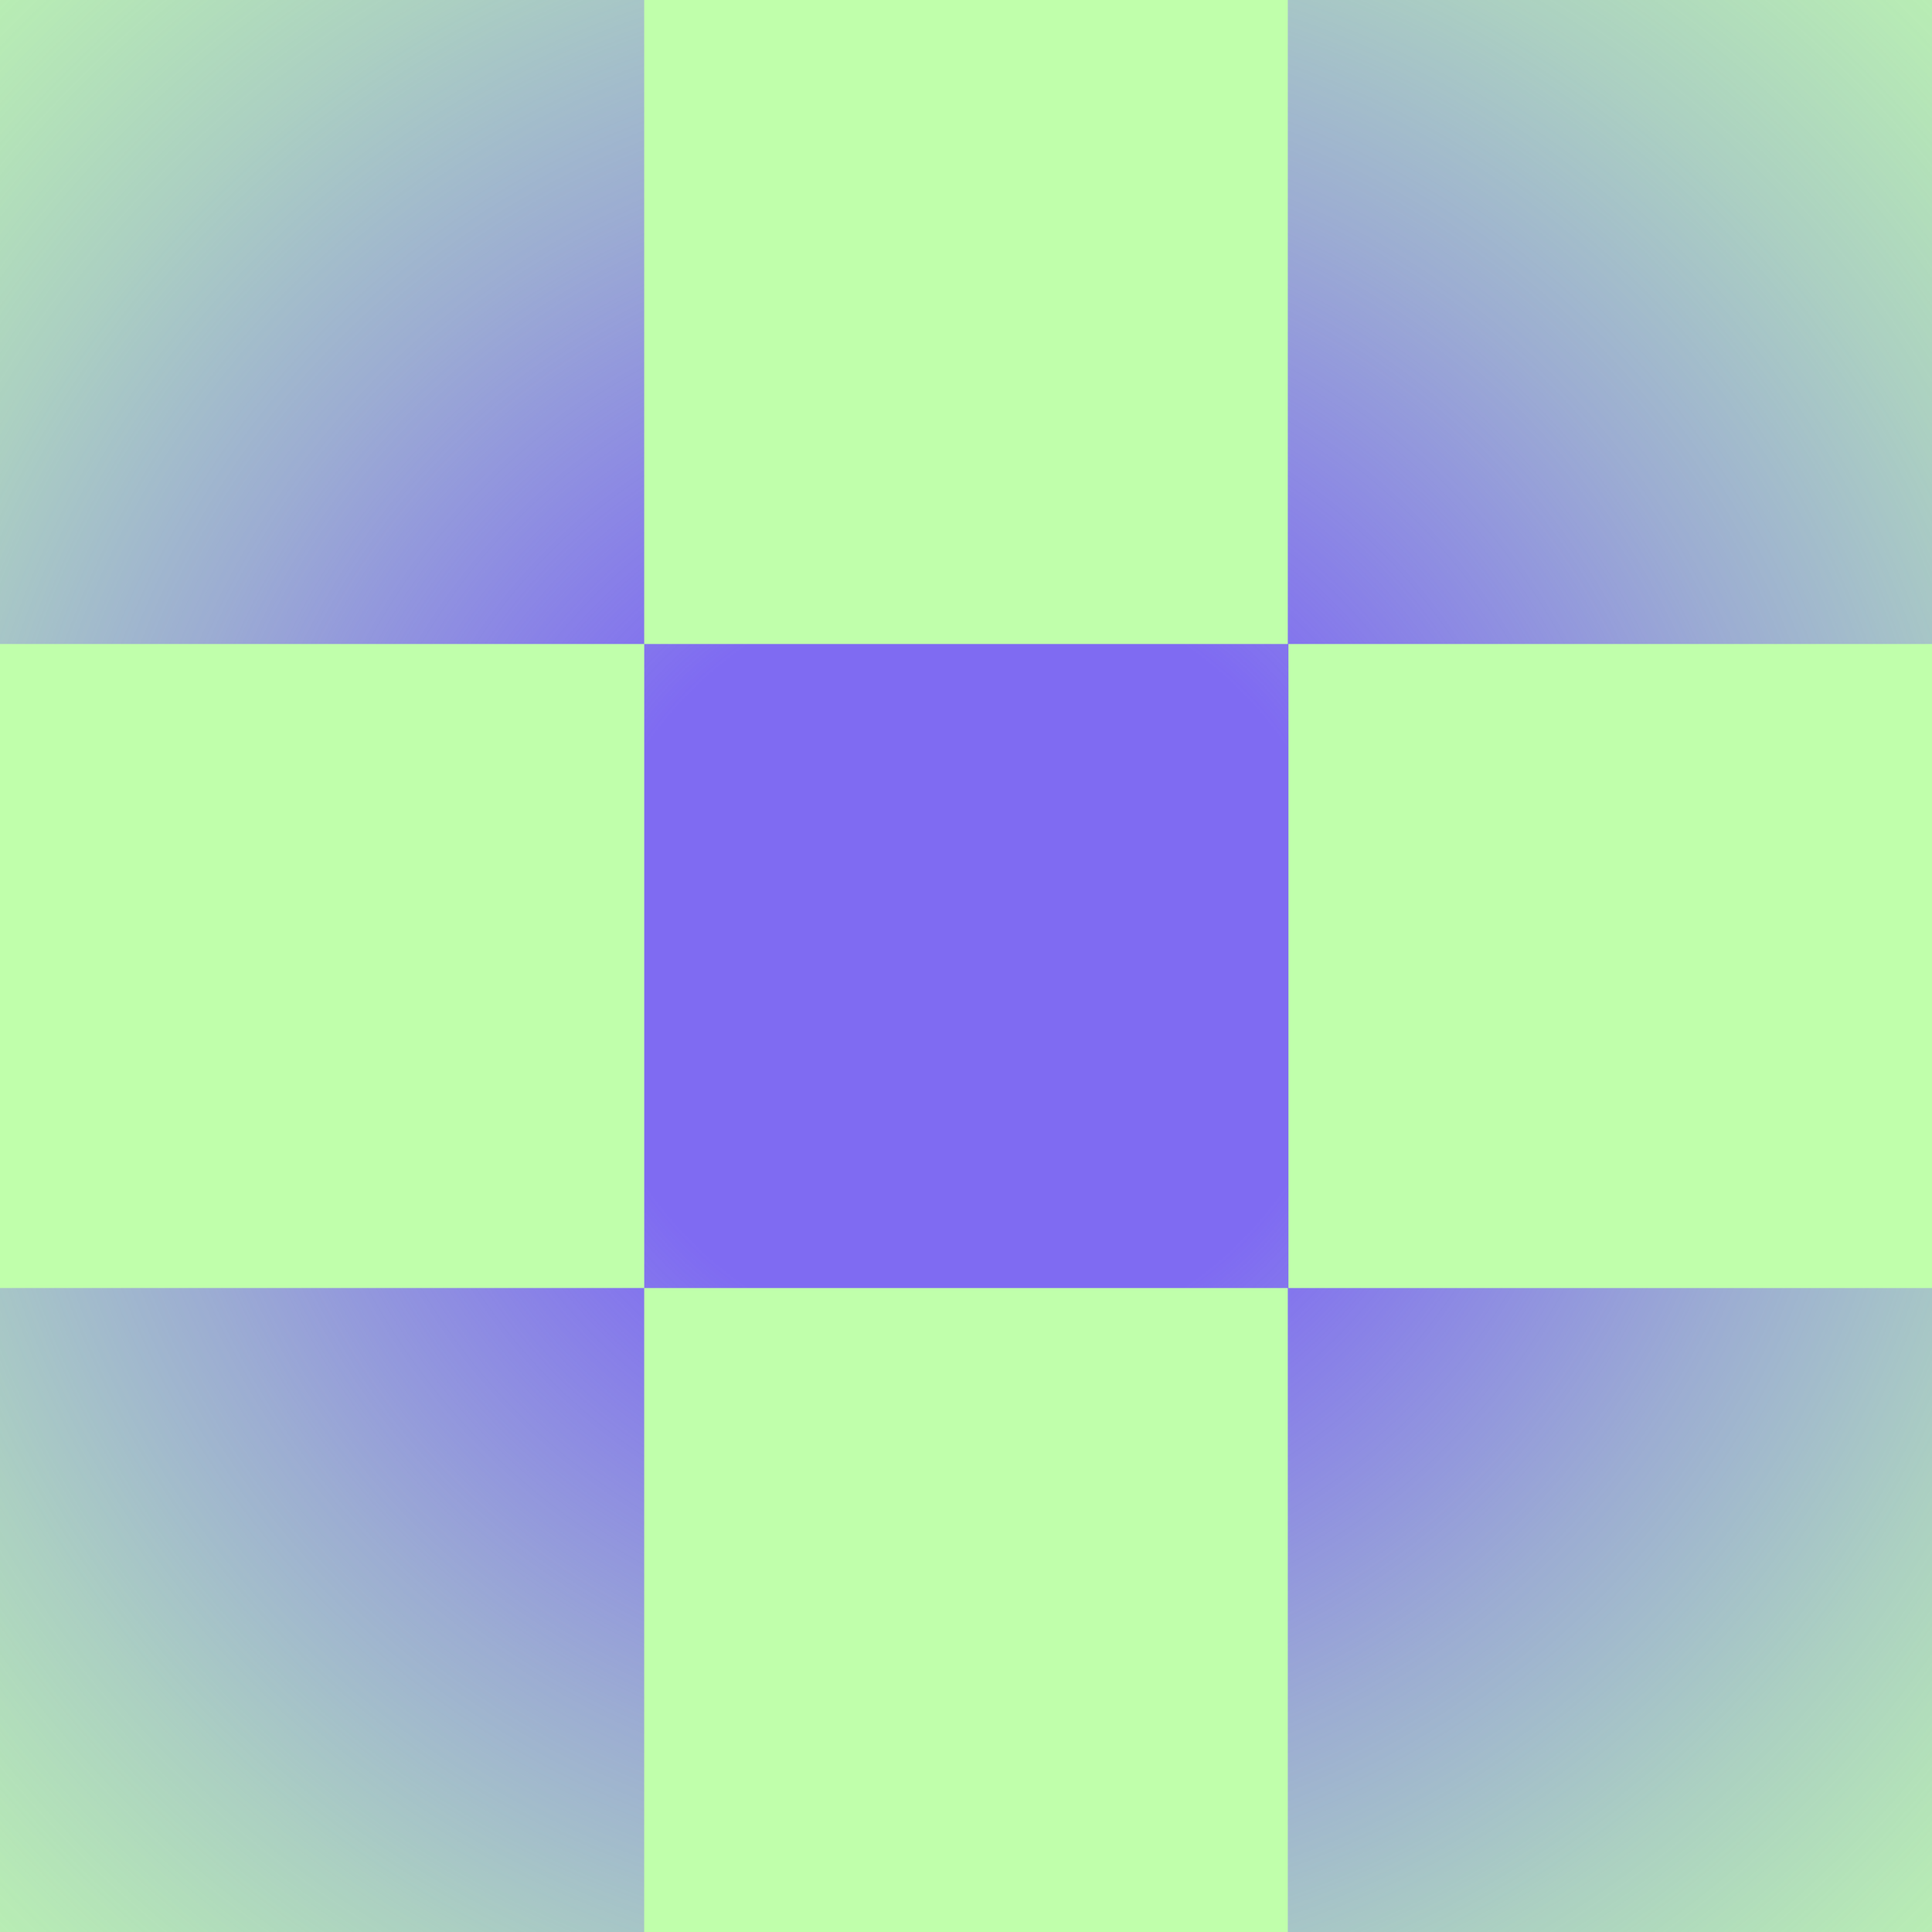
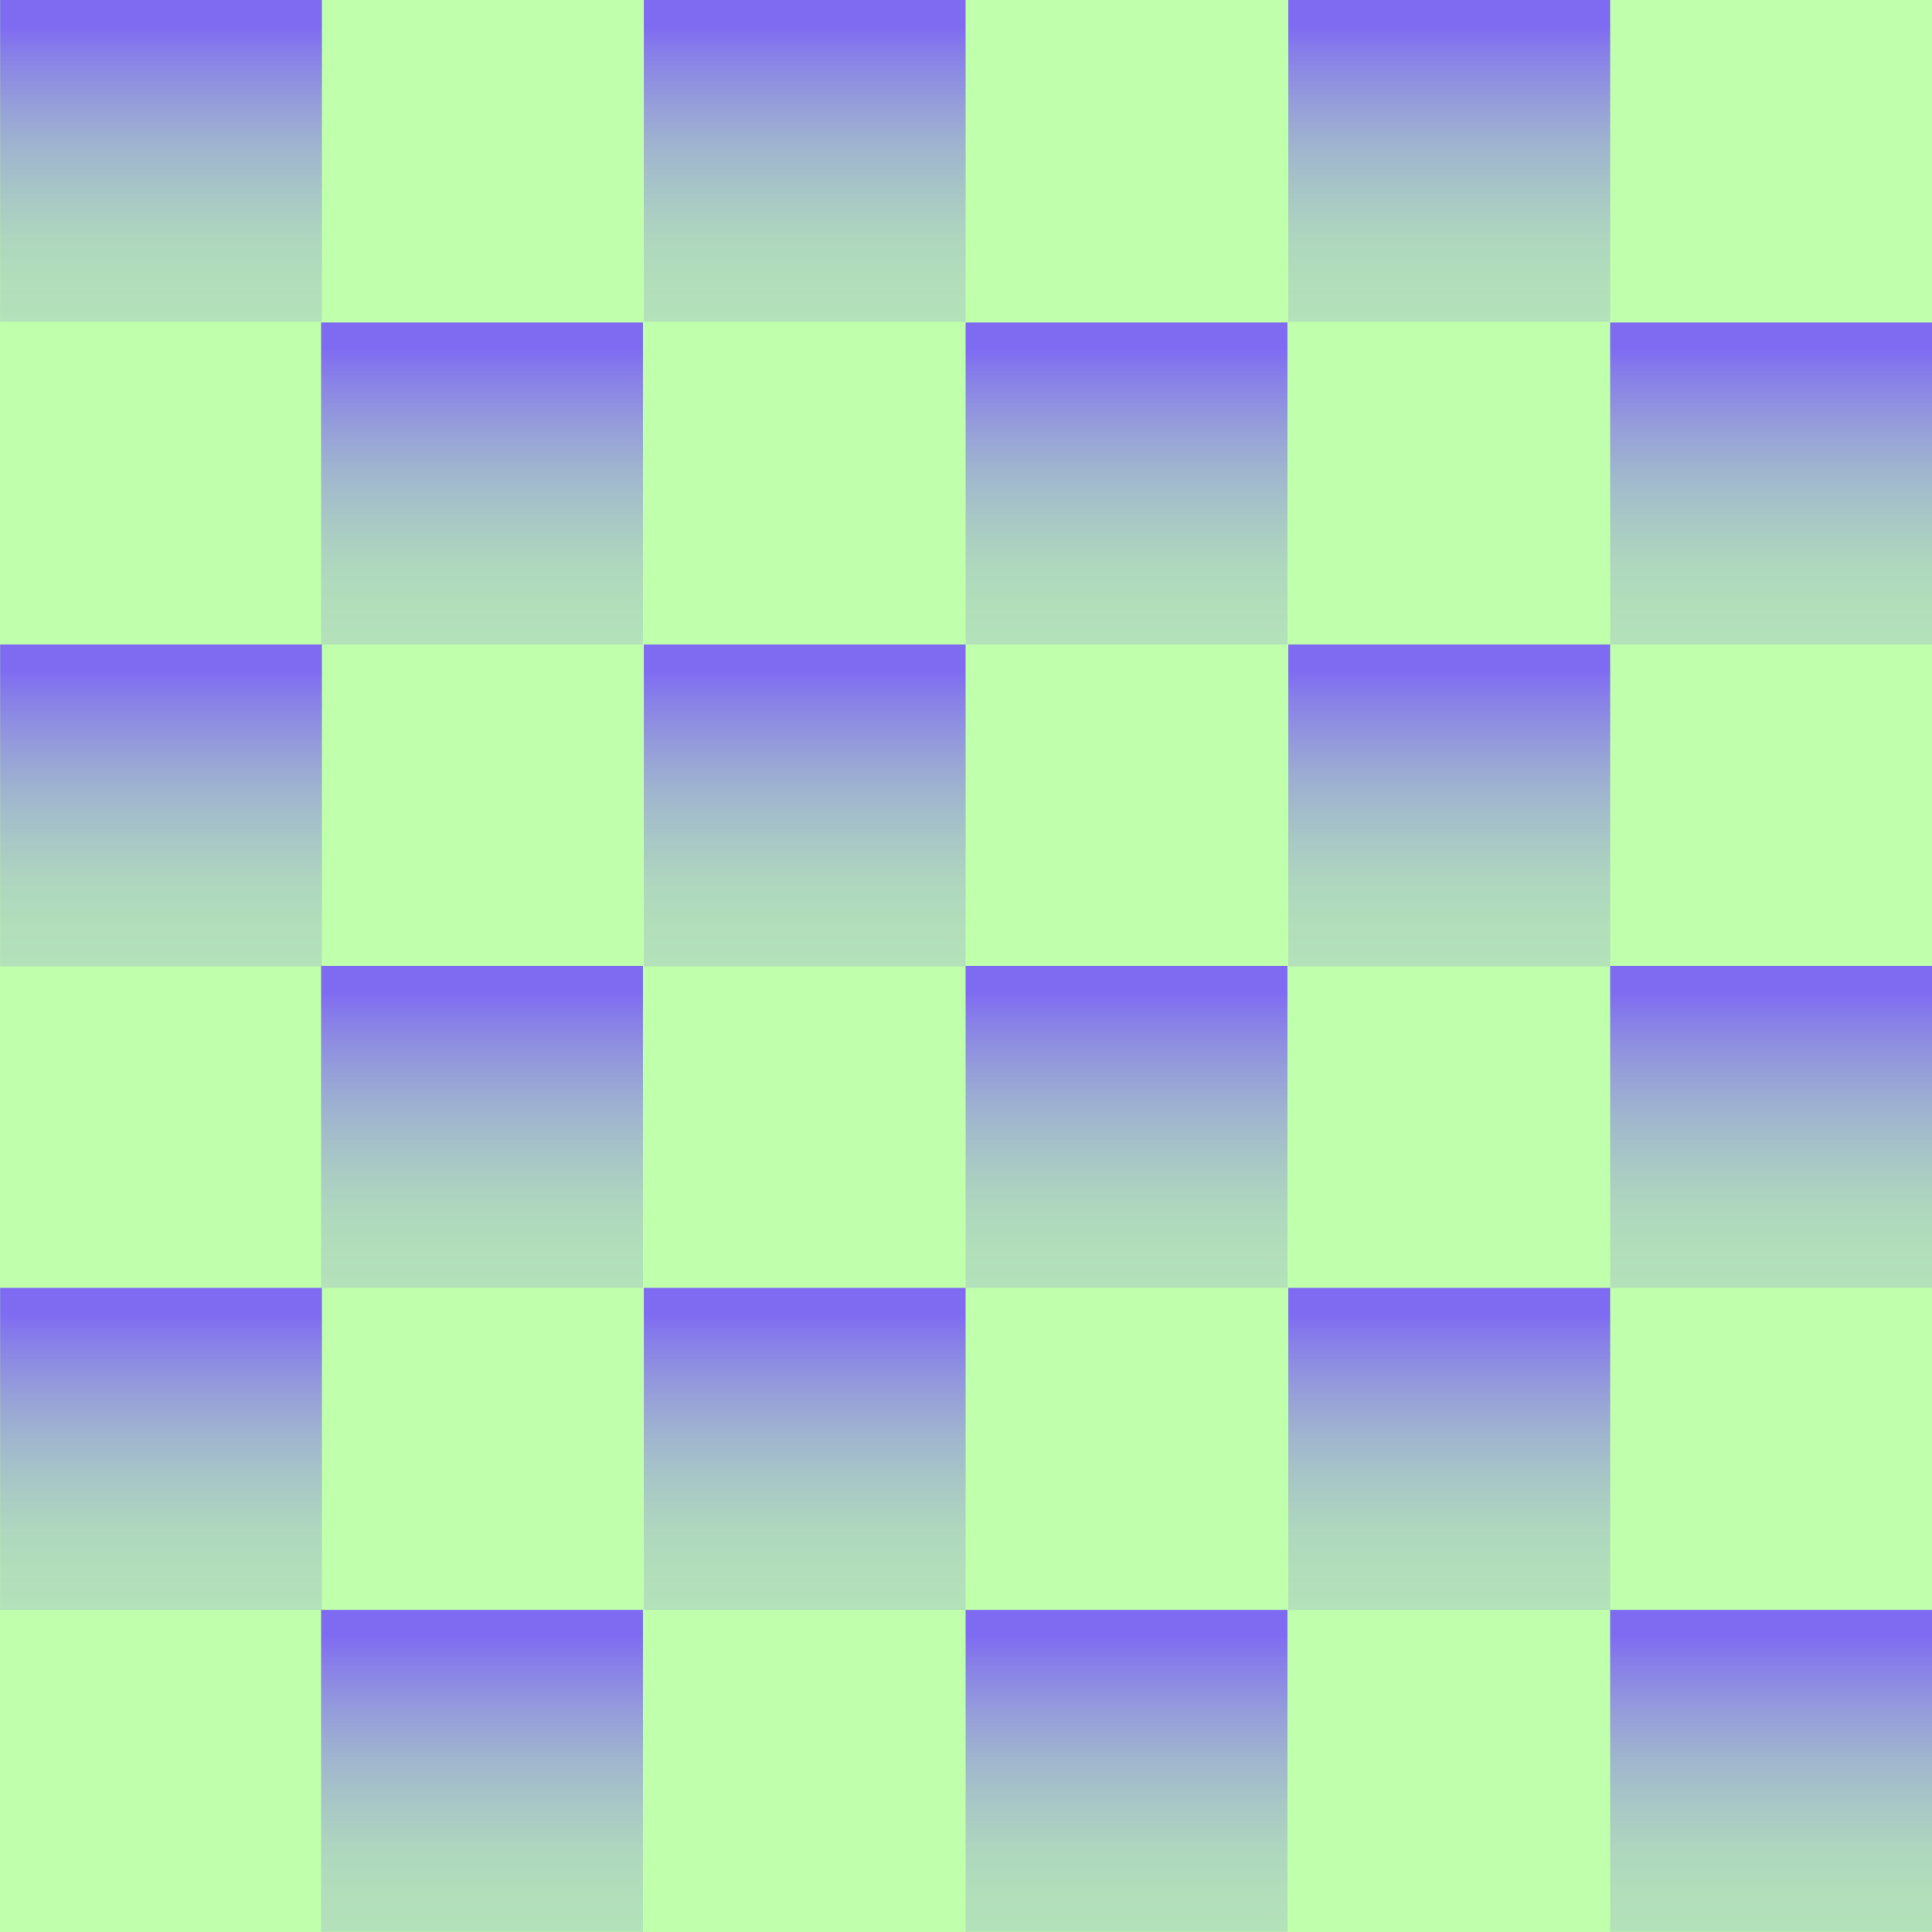
- <svg xmlns="http://www.w3.org/2000/svg" id="_레이어_1" data-name="레이어 1" viewBox="0 0 512 512">
+ <svg xmlns="http://www.w3.org/2000/svg" xmlns:xlink="http://www.w3.org/1999/xlink" id="_레이어_1" data-name="레이어 1" viewBox="0 0 512 512">
  <defs>
    <style>
      .cls-1 {
-         fill: url(#_무제_그라디언트_52);
+         fill: url(#_무제_그라디언트_190-2);
      }

      .cls-2 {
+         fill: url(#_무제_그라디언트_190-6);
+       }
+ 
+       .cls-3 {
+         fill: url(#_무제_그라디언트_190-3);
+       }
+ 
+       .cls-4 {
+         fill: url(#_무제_그라디언트_190-4);
+       }
+ 
+       .cls-5 {
+         fill: url(#_무제_그라디언트_190-7);
+       }
+ 
+       .cls-6 {
+         fill: url(#_무제_그라디언트_190-5);
+       }
+ 
+       .cls-7 {
+         fill: url(#_무제_그라디언트_190-9);
+       }
+ 
+       .cls-8 {
+         fill: url(#_무제_그라디언트_190-8);
+       }
+ 
+       .cls-9 {
+         fill: url(#_무제_그라디언트_190);
+       }
+ 
+       .cls-10 {
        fill: #c0ffab;
      }
+ 
+       .cls-11 {
+         fill: url(#_무제_그라디언트_190-16);
+       }
+ 
+       .cls-12 {
+         fill: url(#_무제_그라디언트_190-17);
+       }
+ 
+       .cls-13 {
+         fill: url(#_무제_그라디언트_190-18);
+       }
+ 
+       .cls-14 {
+         fill: url(#_무제_그라디언트_190-11);
+       }
+ 
+       .cls-15 {
+         fill: url(#_무제_그라디언트_190-12);
+       }
+ 
+       .cls-16 {
+         fill: url(#_무제_그라디언트_190-13);
+       }
+ 
+       .cls-17 {
+         fill: url(#_무제_그라디언트_190-14);
+       }
+ 
+       .cls-18 {
+         fill: url(#_무제_그라디언트_190-10);
+       }
+ 
+       .cls-19 {
+         fill: url(#_무제_그라디언트_190-15);
+       }
    </style>
-     <radialGradient id="_무제_그라디언트_52" data-name="무제 그라디언트 52" cx="256" cy="256" fx="256" fy="256" r="427.41" gradientUnits="userSpaceOnUse">
-       <stop offset=".24" stop-color="#7f6bf2" />
-       <stop offset=".32" stop-color="#7f6bf2" stop-opacity=".87" />
-       <stop offset=".51" stop-color="#7f6bf2" stop-opacity=".56" />
-       <stop offset=".68" stop-color="#7f6bf2" stop-opacity=".32" />
-       <stop offset=".82" stop-color="#7f6bf2" stop-opacity=".15" />
-       <stop offset=".93" stop-color="#7f6bf2" stop-opacity=".04" />
-       <stop offset="1" stop-color="#7f6bf2" stop-opacity="0" />
-     </radialGradient>
+     <linearGradient id="_무제_그라디언트_190" data-name="무제 그라디언트 190" x1="0" y1="128.02" x2="85.32" y2="128.02" gradientTransform="translate(170.7 -.03) rotate(90)" gradientUnits="userSpaceOnUse">
+       <stop offset=".08" stop-color="#7f6bf2" />
+       <stop offset=".17" stop-color="#7f6bf2" stop-opacity=".86" />
+       <stop offset=".32" stop-color="#7f6bf2" stop-opacity=".66" />
+       <stop offset=".46" stop-color="#7f6bf2" stop-opacity=".5" />
+       <stop offset=".61" stop-color="#7f6bf2" stop-opacity=".37" />
+       <stop offset=".75" stop-color="#7f6bf2" stop-opacity=".27" />
+       <stop offset=".88" stop-color="#7f6bf2" stop-opacity=".22" />
+       <stop offset="1" stop-color="#7f6bf2" stop-opacity=".2" />
+     </linearGradient>
+     <linearGradient id="_무제_그라디언트_190-2" data-name="무제 그라디언트 190" x1="85.5" y1="42.96" x2="170.82" y2="42.96" xlink:href="#_무제_그라디언트_190" />
+     <linearGradient id="_무제_그라디언트_190-3" data-name="무제 그라디언트 190" y1="-42.56" y2="-42.56" xlink:href="#_무제_그라디언트_190" />
+     <linearGradient id="_무제_그라디언트_190-4" data-name="무제 그라디언트 190" x1="170.82" x2="256.13" xlink:href="#_무제_그라디언트_190" />
+     <linearGradient id="_무제_그라디언트_190-5" data-name="무제 그라디언트 190" x1="170.82" y1="-42.56" x2="256.13" y2="-42.56" xlink:href="#_무제_그라디언트_190" />
+     <linearGradient id="_무제_그라디언트_190-6" data-name="무제 그라디언트 190" x1="85.5" y1="-127.85" x2="170.82" y2="-127.85" xlink:href="#_무제_그라디언트_190" />
+     <linearGradient id="_무제_그라디언트_190-7" data-name="무제 그라디언트 190" x1="85.5" y1="-298.66" x2="170.82" y2="-298.66" xlink:href="#_무제_그라디언트_190" />
+     <linearGradient id="_무제_그라디언트_190-8" data-name="무제 그라디언트 190" x1="426.65" y1="42.96" x2="511.96" y2="42.96" xlink:href="#_무제_그라디언트_190" />
+     <linearGradient id="_무제_그라디언트_190-9" data-name="무제 그라디언트 190" x1="426.65" y1="-127.85" x2="511.96" y2="-127.85" xlink:href="#_무제_그라디언트_190" />
+     <linearGradient id="_무제_그라디언트_190-10" data-name="무제 그라디언트 190" x1="426.65" y1="-298.66" x2="511.96" y2="-298.66" xlink:href="#_무제_그라디언트_190" />
+     <linearGradient id="_무제_그라디언트_190-11" data-name="무제 그라디언트 190" y1="-213.37" y2="-213.37" xlink:href="#_무제_그라디언트_190" />
+     <linearGradient id="_무제_그라디언트_190-12" data-name="무제 그라디언트 190" x1="170.82" y1="-213.37" x2="256.13" y2="-213.37" xlink:href="#_무제_그라디언트_190" />
+     <linearGradient id="_무제_그라디언트_190-13" data-name="무제 그라디언트 190" x1="256.01" y1="42.96" x2="341.33" y2="42.96" xlink:href="#_무제_그라디언트_190" />
+     <linearGradient id="_무제_그라디언트_190-14" data-name="무제 그라디언트 190" x1="341.33" x2="426.65" xlink:href="#_무제_그라디언트_190" />
+     <linearGradient id="_무제_그라디언트_190-15" data-name="무제 그라디언트 190" x1="341.33" y1="-42.56" x2="426.65" y2="-42.56" xlink:href="#_무제_그라디언트_190" />
+     <linearGradient id="_무제_그라디언트_190-16" data-name="무제 그라디언트 190" x1="256.01" y1="-127.85" x2="341.33" y2="-127.85" xlink:href="#_무제_그라디언트_190" />
+     <linearGradient id="_무제_그라디언트_190-17" data-name="무제 그라디언트 190" x1="256.01" y1="-298.66" x2="341.33" y2="-298.66" xlink:href="#_무제_그라디언트_190" />
+     <linearGradient id="_무제_그라디언트_190-18" data-name="무제 그라디언트 190" x1="341.33" y1="-213.37" x2="426.65" y2="-213.37" xlink:href="#_무제_그라디언트_190" />
  </defs>
-   <rect class="cls-2" x="0" y="0" width="512" height="512" />
-   <path class="cls-1" d="M170.72,0v170.67H0V0h170.72ZM511.83,170.67h.17V0h-170.72v170.67h-170.55v170.67h170.55v170.67h170.72v-170.67h-170.55v-170.67h170.38ZM.17,341.33H0v170.67h170.72v-170.67H.17Z" />
+   <rect class="cls-10" x="0" y="0" width="512" height="512" />
+   <polygon class="cls-9" points="85.32 85.29 .03 85.29 .03 85.2 .03 .06 .03 -.03 85.32 -.03 85.32 .06 85.32 85.2 85.32 85.29" />
+   <polygon class="cls-1" points="170.38 170.79 85.09 170.79 85.09 170.7 85.09 85.55 85.09 85.47 170.38 85.47 170.38 85.55 170.38 170.7 170.38 170.79" />
+   <polygon class="cls-3" points="255.9 85.29 170.61 85.29 170.61 85.2 170.61 .06 170.61 -.03 255.9 -.03 255.9 .06 255.9 85.2 255.9 85.29" />
+   <polygon class="cls-4" points="85.32 256.11 .03 256.11 .03 256.02 .03 170.87 .03 170.79 85.32 170.79 85.32 170.87 85.32 256.02 85.32 256.11" />
+   <polygon class="cls-6" points="255.9 256.11 170.61 256.11 170.61 256.02 170.61 170.87 170.61 170.79 255.9 170.79 255.9 170.87 255.9 256.02 255.9 256.11" />
+   <polygon class="cls-2" points="341.19 170.79 255.9 170.79 255.9 170.7 255.9 85.55 255.9 85.47 341.19 85.47 341.19 85.55 341.19 170.7 341.19 170.79" />
+   <polygon class="cls-5" points="512 170.79 426.71 170.79 426.71 170.7 426.71 85.55 426.71 85.47 512 85.47 512 85.55 512 170.7 512 170.79" />
+   <polygon class="cls-8" points="170.38 511.94 85.09 511.94 85.09 511.85 85.09 426.7 85.09 426.62 170.38 426.62 170.38 426.7 170.38 511.85 170.38 511.94" />
+   <polygon class="cls-7" points="341.19 511.94 255.9 511.94 255.9 511.85 255.9 426.7 255.9 426.62 341.19 426.62 341.19 426.7 341.19 511.85 341.19 511.94" />
+   <polygon class="cls-18" points="512 511.94 426.71 511.94 426.71 511.85 426.71 426.7 426.71 426.62 512 426.62 512 426.7 512 511.85 512 511.94" />
+   <polygon class="cls-14" points="426.71 85.29 341.42 85.29 341.42 85.2 341.42 .06 341.42 -.03 426.71 -.03 426.71 .06 426.71 85.2 426.71 85.29" />
+   <polygon class="cls-15" points="426.71 256.11 341.42 256.11 341.42 256.02 341.42 170.87 341.42 170.79 426.71 170.79 426.71 170.87 426.71 256.02 426.71 256.11" />
+   <polygon class="cls-16" points="170.38 341.3 85.09 341.3 85.09 341.21 85.09 256.07 85.09 255.98 170.38 255.98 170.38 256.07 170.38 341.21 170.38 341.3" />
+   <polygon class="cls-17" points="85.32 426.62 .03 426.62 .03 426.53 .03 341.38 .03 341.3 85.32 341.3 85.32 341.38 85.32 426.53 85.32 426.62" />
+   <polygon class="cls-19" points="255.9 426.62 170.61 426.62 170.61 426.53 170.61 341.38 170.61 341.3 255.9 341.3 255.9 341.38 255.9 426.53 255.9 426.62" />
+   <polygon class="cls-11" points="341.19 341.3 255.9 341.3 255.9 341.21 255.9 256.07 255.9 255.98 341.19 255.98 341.19 256.07 341.19 341.21 341.19 341.3" />
+   <polygon class="cls-12" points="512 341.3 426.71 341.3 426.71 341.21 426.71 256.07 426.71 255.98 512 255.98 512 256.07 512 341.21 512 341.3" />
+   <polygon class="cls-13" points="426.71 426.62 341.42 426.62 341.42 426.53 341.42 341.38 341.42 341.3 426.71 341.3 426.71 341.38 426.71 426.53 426.71 426.62" />
</svg>
